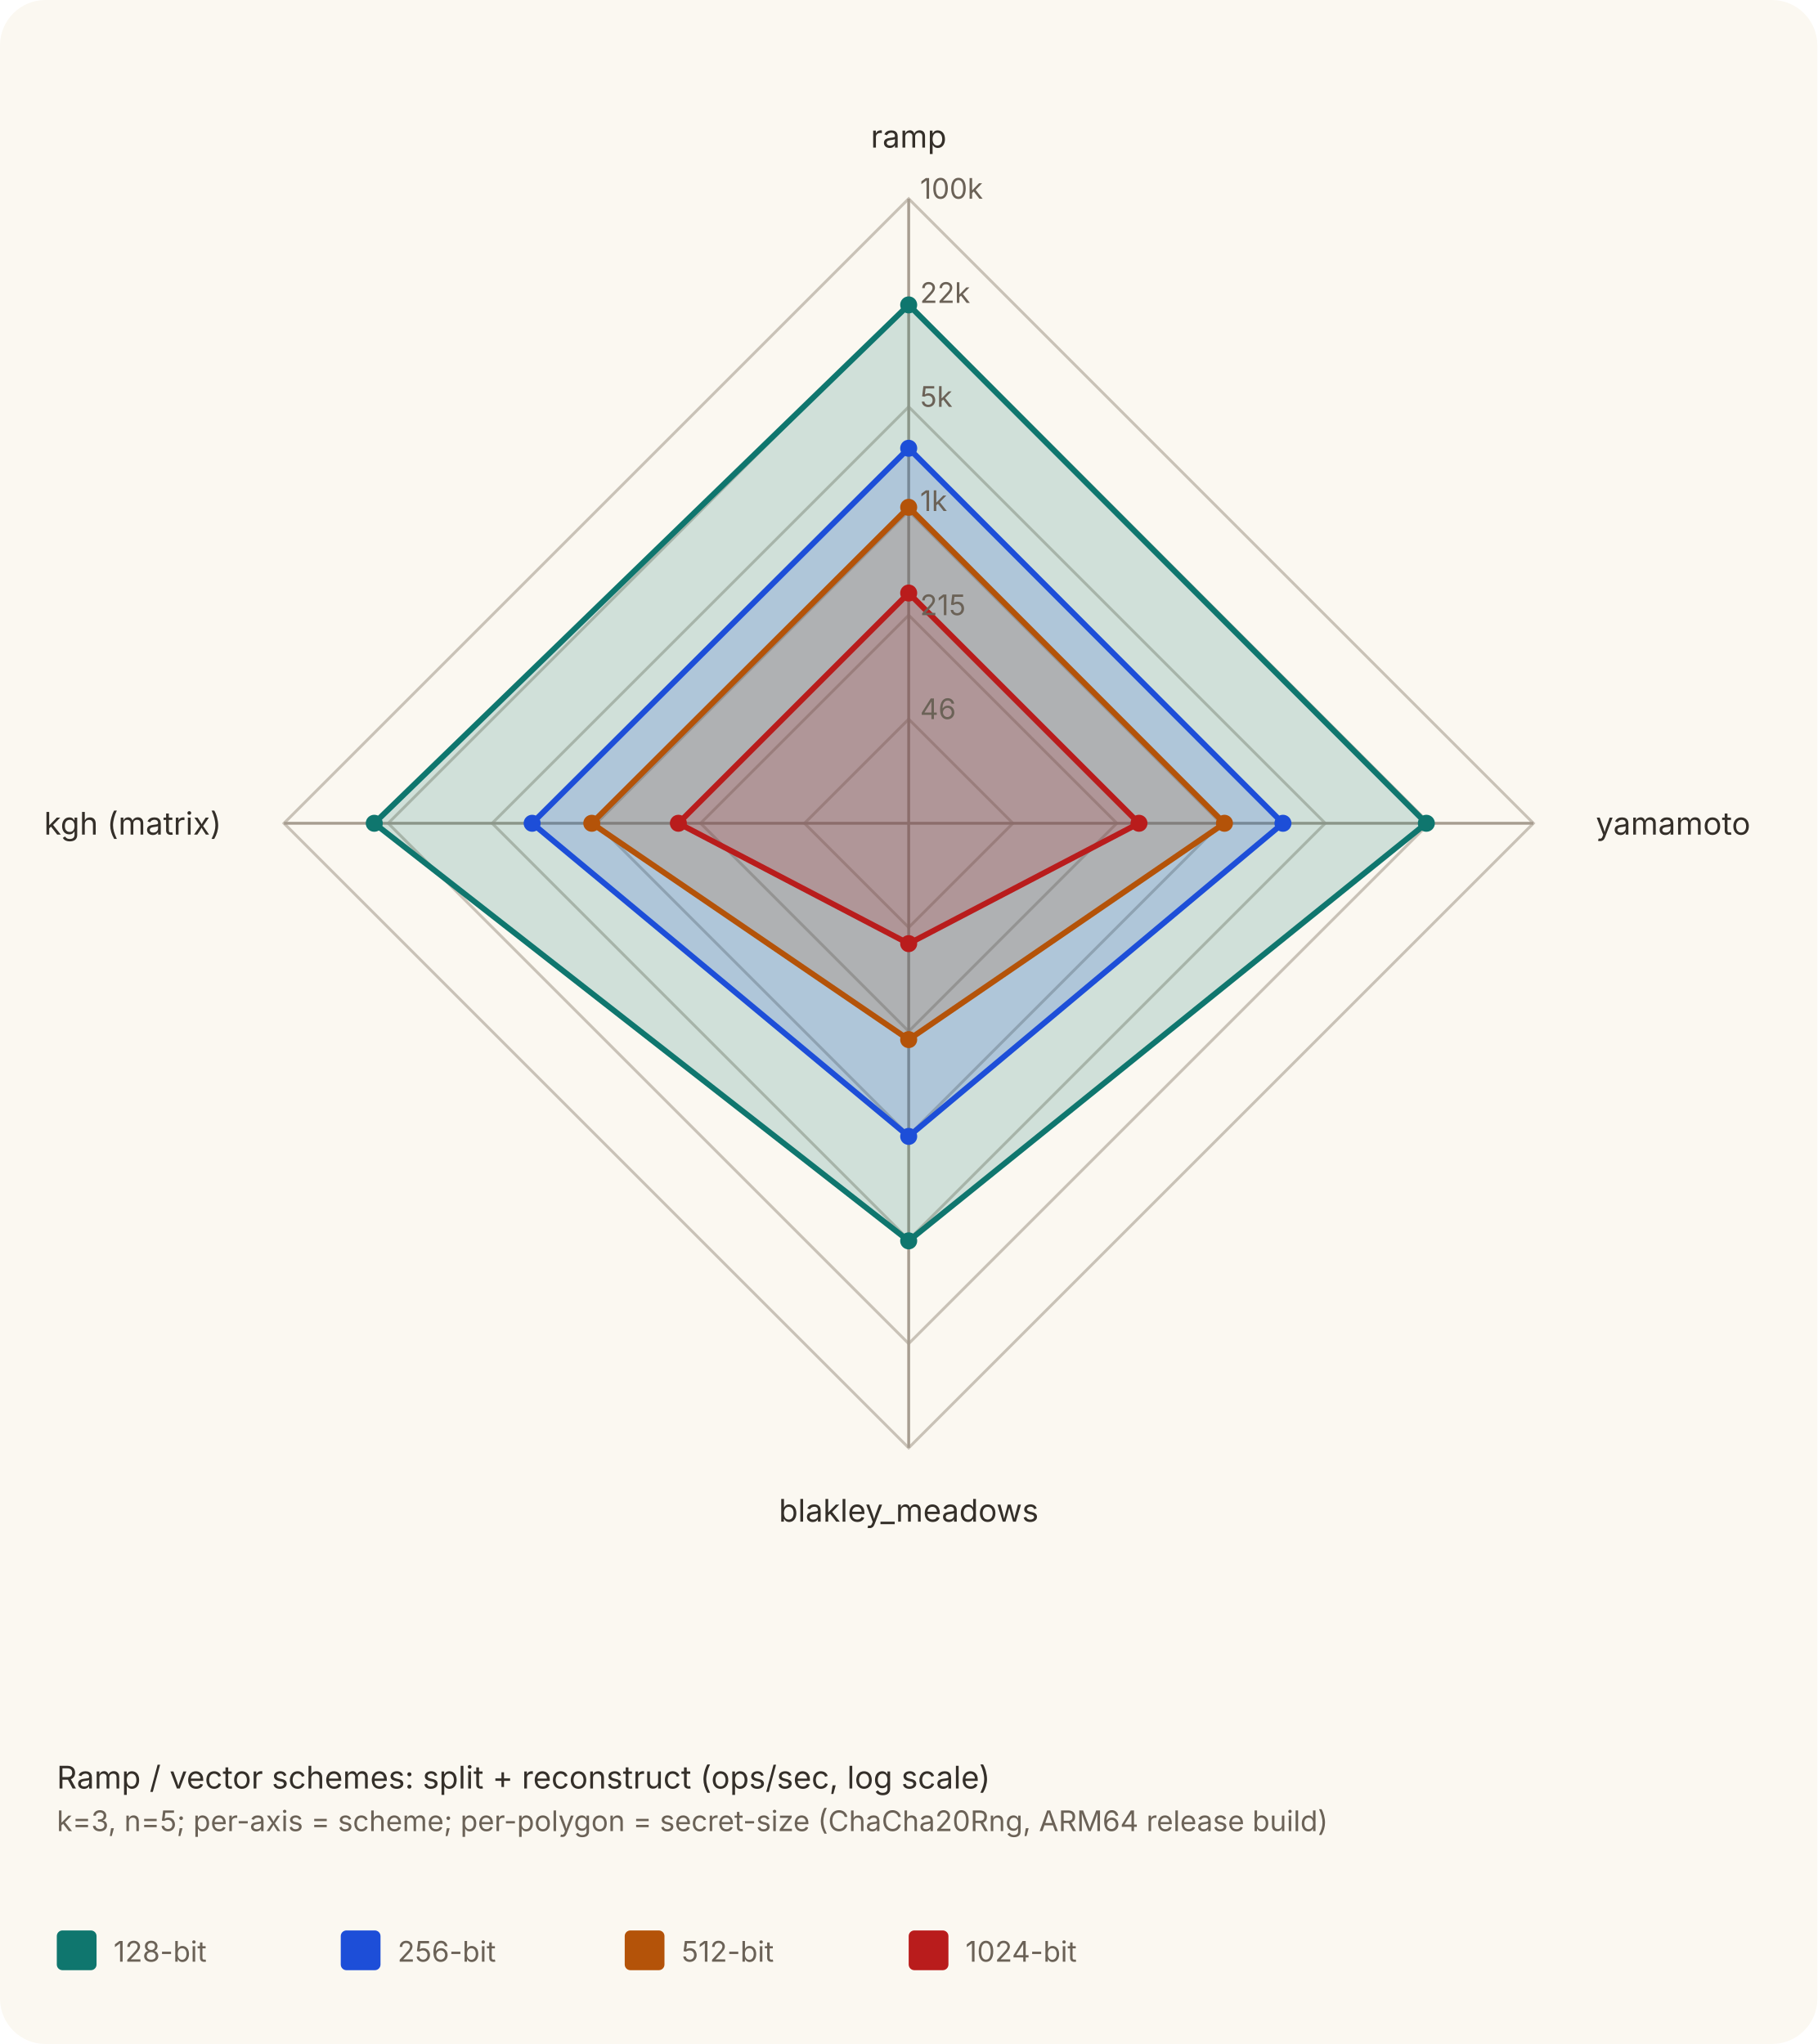
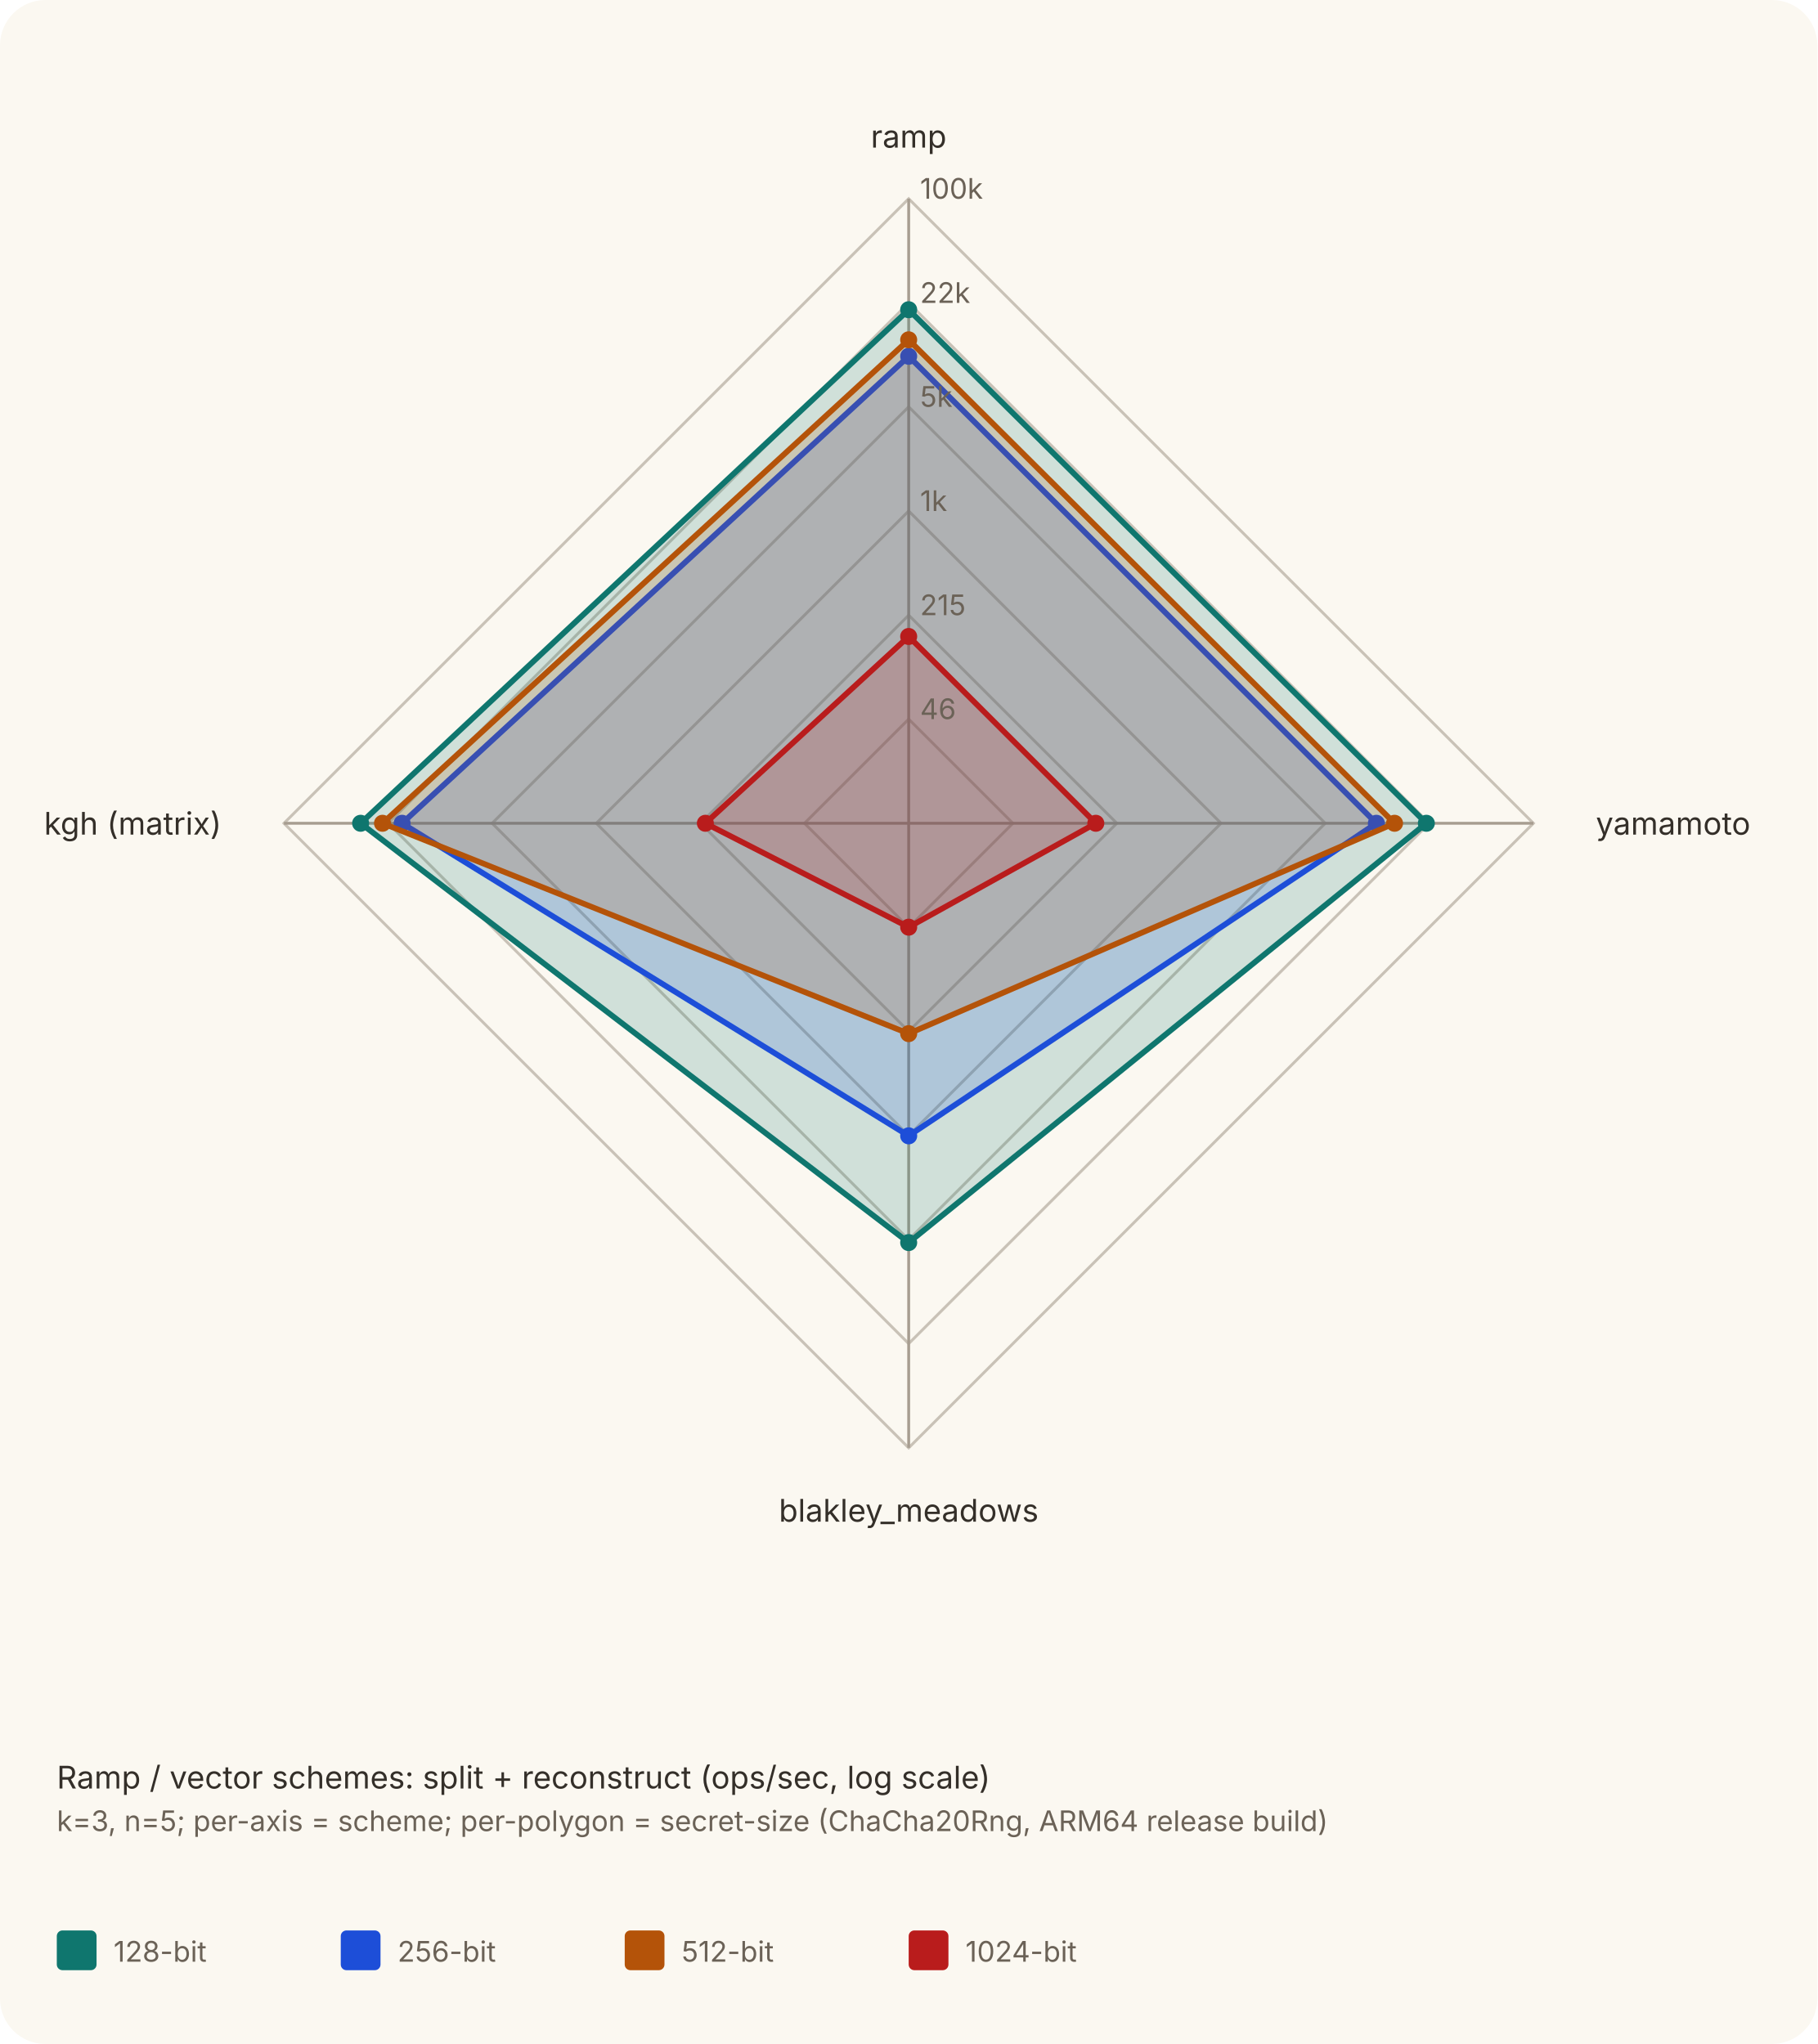
<svg xmlns="http://www.w3.org/2000/svg" width="640" height="720" viewBox="0 0 640 720" role="img" aria-labelledby="title desc">
  <style>
    .bg { fill: #fbf8f1; }
    .grid { fill: none; stroke: #c9c2b7; stroke-width: 1; }
    .axis { stroke: #a79d90; stroke-width: 1; }
    .label { fill: #342f29; font: 11px ui-sans-serif, -apple-system, BlinkMacSystemFont, "Segoe UI", sans-serif; }
    .small { fill: #6b6257; font: 10px ui-sans-serif, -apple-system, BlinkMacSystemFont, "Segoe UI", sans-serif; }
  </style>
  <rect class="bg" x="0" y="0" width="640" height="720" rx="16" />
  <polygon class="grid" points="320.0,253.3 356.7,290.0 320.0,326.7 283.3,290.0" />
  <polygon class="grid" points="320.0,216.7 393.3,290.0 320.0,363.3 246.7,290.0" />
  <polygon class="grid" points="320.0,180.0 430.0,290.0 320.0,400.0 210.0,290.0" />
  <polygon class="grid" points="320.0,143.3 466.7,290.0 320.0,436.7 173.3,290.0" />
  <polygon class="grid" points="320.0,106.7 503.3,290.0 320.0,473.3 136.7,290.0" />
  <polygon class="grid" points="320.0,70.0 540.0,290.0 320.0,510.0 100.0,290.0" />
  <line class="axis" x1="320" y1="290" x2="320.0" y2="70.0" />
  <line class="axis" x1="320" y1="290" x2="540.0" y2="290.0" />
  <line class="axis" x1="320" y1="290" x2="320.0" y2="510.0" />
  <line class="axis" x1="320" y1="290" x2="100.0" y2="290.0" />
-   <polygon points="320.0,107.4 502.3,290.0 320.0,437.1 131.8,290.0" fill="#0f766e" fill-opacity="0.18" stroke="#0f766e" stroke-width="2" />
-   <circle cx="320.0" cy="107.4" r="3" fill="#0f766e" />
+   <polygon points="320.0,109.1 502.3,290.0 320.0,437.7 127.0,290.0" fill="#0f766e" fill-opacity="0.18" stroke="#0f766e" stroke-width="2" />
+   <circle cx="320.0" cy="109.1" r="3" fill="#0f766e" />
  <circle cx="502.3" cy="290.0" r="3" fill="#0f766e" />
-   <circle cx="320.0" cy="437.1" r="3" fill="#0f766e" />
-   <circle cx="131.8" cy="290.0" r="3" fill="#0f766e" />
-   <polygon points="320.0,157.9 451.8,290.0 320.0,400.3 187.4,290.0" fill="#1d4ed8" fill-opacity="0.18" stroke="#1d4ed8" stroke-width="2" />
-   <circle cx="320.0" cy="157.9" r="3" fill="#1d4ed8" />
-   <circle cx="451.8" cy="290.0" r="3" fill="#1d4ed8" />
-   <circle cx="320.0" cy="400.3" r="3" fill="#1d4ed8" />
-   <circle cx="187.4" cy="290.0" r="3" fill="#1d4ed8" />
-   <polygon points="320.0,178.7 431.2,290.0 320.0,366.2 208.4,290.0" fill="#b45309" fill-opacity="0.18" stroke="#b45309" stroke-width="2" />
-   <circle cx="320.0" cy="178.7" r="3" fill="#b45309" />
-   <circle cx="431.2" cy="290.0" r="3" fill="#b45309" />
-   <circle cx="320.0" cy="366.2" r="3" fill="#b45309" />
-   <circle cx="208.4" cy="290.0" r="3" fill="#b45309" />
-   <polygon points="320.0,208.9 401.1,290.0 320.0,332.4 238.9,290.0" fill="#b91c1c" fill-opacity="0.18" stroke="#b91c1c" stroke-width="2" />
-   <circle cx="320.0" cy="208.9" r="3" fill="#b91c1c" />
-   <circle cx="401.1" cy="290.0" r="3" fill="#b91c1c" />
-   <circle cx="320.0" cy="332.4" r="3" fill="#b91c1c" />
-   <circle cx="238.9" cy="290.0" r="3" fill="#b91c1c" />
+   <circle cx="320.0" cy="437.7" r="3" fill="#0f766e" />
+   <circle cx="127.0" cy="290.0" r="3" fill="#0f766e" />
+   <polygon points="320.0,125.5 484.7,290.0 320.0,400.1 141.6,290.0" fill="#1d4ed8" fill-opacity="0.18" stroke="#1d4ed8" stroke-width="2" />
+   <circle cx="320.0" cy="125.5" r="3" fill="#1d4ed8" />
+   <circle cx="484.7" cy="290.0" r="3" fill="#1d4ed8" />
+   <circle cx="320.0" cy="400.1" r="3" fill="#1d4ed8" />
+   <circle cx="141.6" cy="290.0" r="3" fill="#1d4ed8" />
+   <polygon points="320.0,119.7 491.1,290.0 320.0,364.1 134.7,290.0" fill="#b45309" fill-opacity="0.18" stroke="#b45309" stroke-width="2" />
+   <circle cx="320.0" cy="119.7" r="3" fill="#b45309" />
+   <circle cx="491.1" cy="290.0" r="3" fill="#b45309" />
+   <circle cx="320.0" cy="364.1" r="3" fill="#b45309" />
+   <circle cx="134.7" cy="290.0" r="3" fill="#b45309" />
+   <polygon points="320.0,224.2 385.9,290.0 320.0,326.6 248.4,290.0" fill="#b91c1c" fill-opacity="0.18" stroke="#b91c1c" stroke-width="2" />
+   <circle cx="320.0" cy="224.2" r="3" fill="#b91c1c" />
+   <circle cx="385.9" cy="290.0" r="3" fill="#b91c1c" />
+   <circle cx="320.0" cy="326.6" r="3" fill="#b91c1c" />
+   <circle cx="248.4" cy="290.0" r="3" fill="#b91c1c" />
  <text class="label" x="320.0" y="52.0" text-anchor="middle">ramp</text>
  <text class="label" x="562.0" y="294.0" text-anchor="start">yamamoto</text>
  <text class="label" x="320.0" y="536.0" text-anchor="middle">blakley_meadows</text>
  <text class="label" x="78.0" y="294.0" text-anchor="end">kgh (matrix)</text>
  <text class="small" x="324.0" y="253.3">46</text>
  <text class="small" x="324.0" y="216.7">215</text>
  <text class="small" x="324.0" y="180.0">1k</text>
  <text class="small" x="324.0" y="143.3">5k</text>
  <text class="small" x="324.0" y="106.7">22k</text>
  <text class="small" x="324.0" y="70.0">100k</text>
  <text class="label" x="20" y="630" font-weight="bold">Ramp / vector schemes: split + reconstruct (ops/sec, log scale)</text>
  <text class="small" x="20" y="645">k=3, n=5; per-axis = scheme; per-polygon = secret-size (ChaCha20Rng, ARM64 release build)</text>
  <rect x="20.0" y="680.0" width="14" height="14" fill="#0f766e" rx="2" />
  <text class="small" x="40.0" y="691.0">128-bit</text>
  <rect x="120.0" y="680.0" width="14" height="14" fill="#1d4ed8" rx="2" />
  <text class="small" x="140.0" y="691.0">256-bit</text>
  <rect x="220.0" y="680.0" width="14" height="14" fill="#b45309" rx="2" />
  <text class="small" x="240.0" y="691.0">512-bit</text>
  <rect x="320.0" y="680.0" width="14" height="14" fill="#b91c1c" rx="2" />
  <text class="small" x="340.0" y="691.0">1024-bit</text>
</svg>
